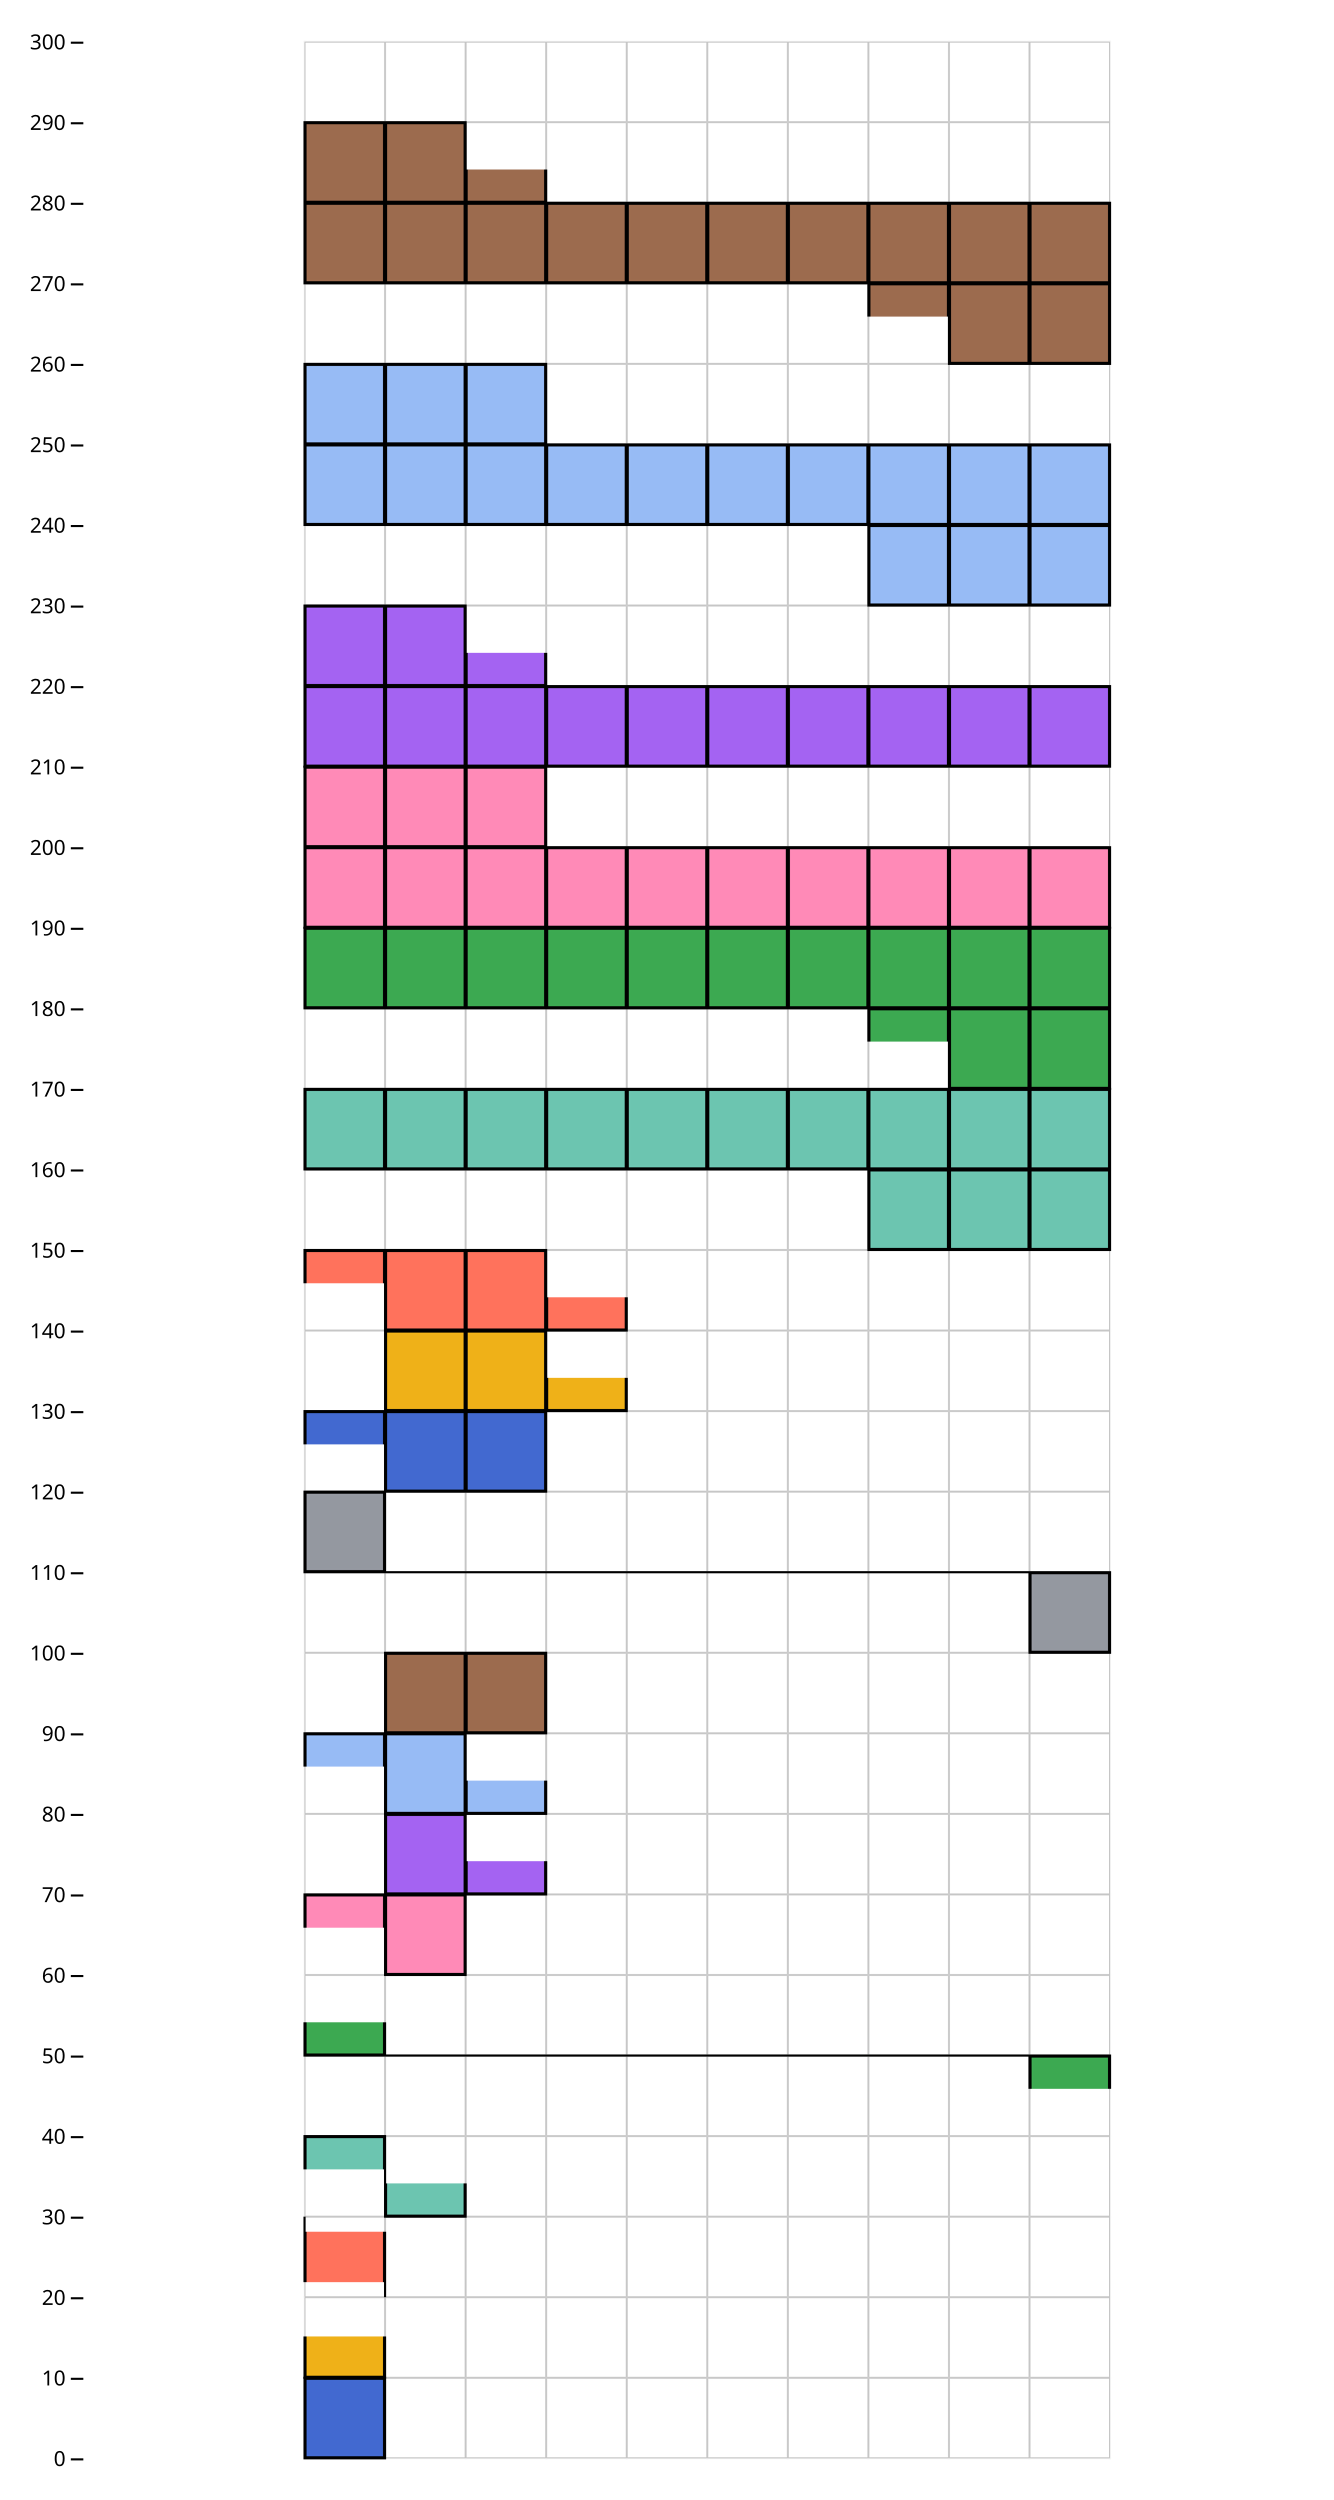
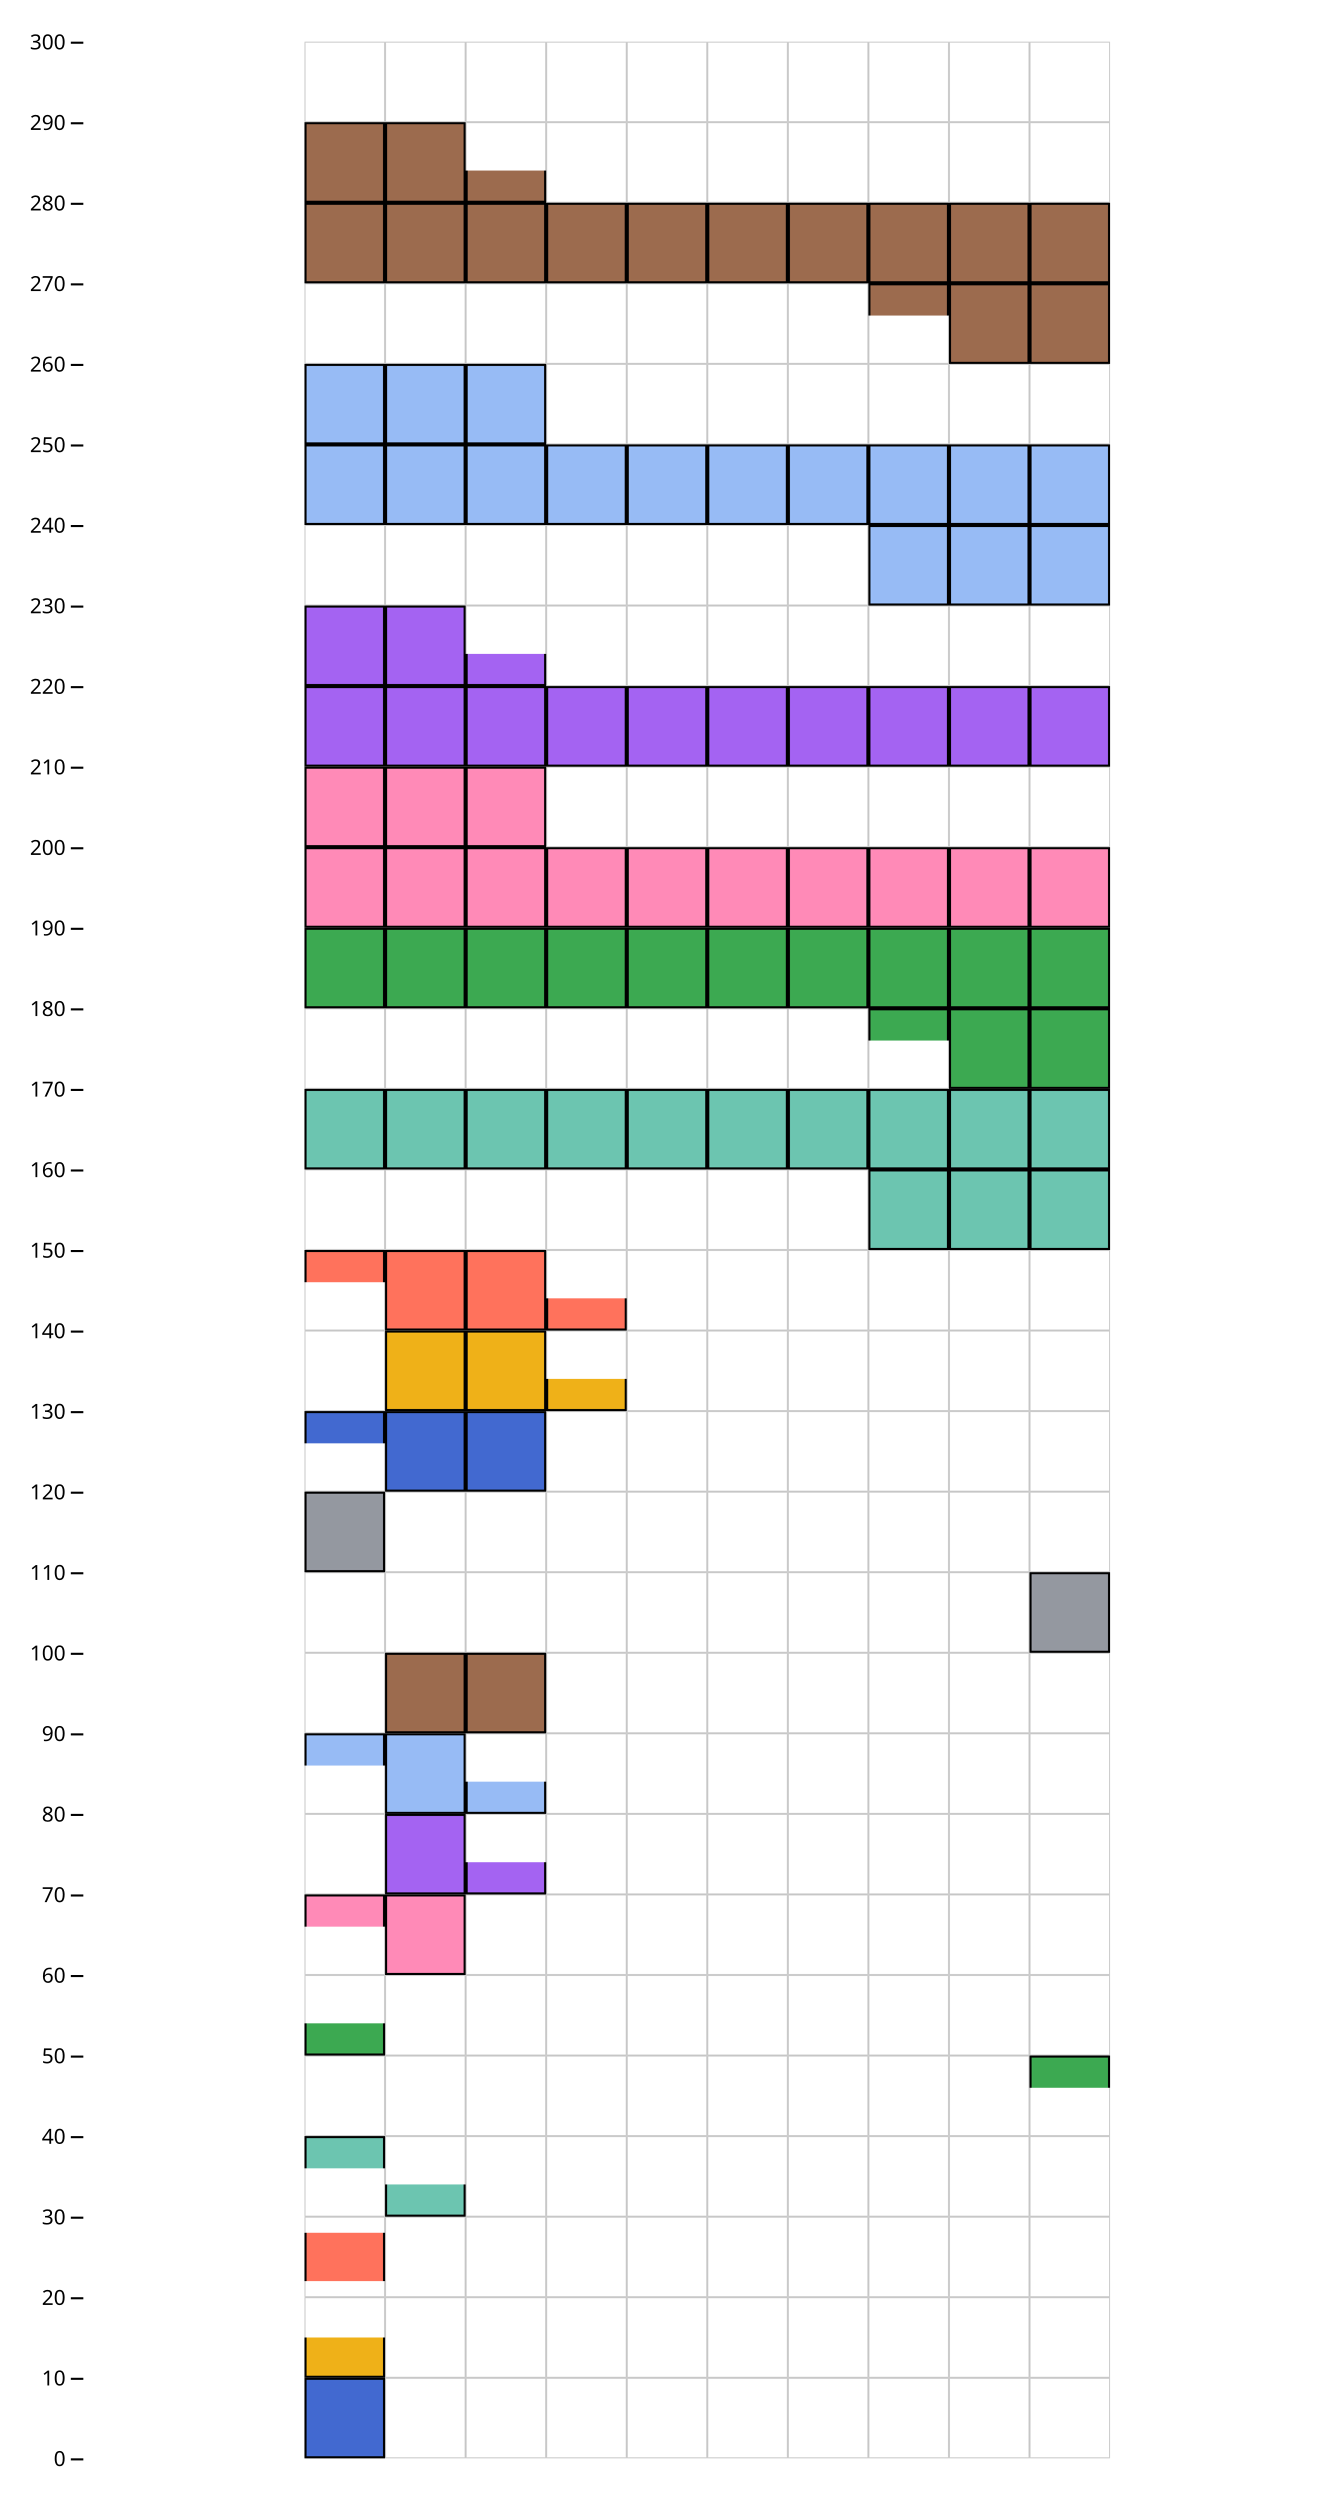
<svg xmlns="http://www.w3.org/2000/svg" class="plot" fill="currentColor" font-family="system-ui, sans-serif" font-size="10" text-anchor="middle" width="640" height="1200" viewBox="0 0 640 1200">
  <style>
    :where(.plot) {
      --plot-background: white;
      display: block;
      height: auto;
      height: intrinsic;
      max-width: 100%;
    }

    :where(.plot text),
    :where(.plot tspan) {
      white-space: pre;
    }
  </style>
  <g aria-label="y-axis tick" aria-hidden="true" fill="none" stroke="currentColor" transform="translate(0,0.5)">
    <path transform="translate(40,1180)" d="M0,0L-6,0" />
    <path transform="translate(40,1141.333)" d="M0,0L-6,0" />
    <path transform="translate(40,1102.667)" d="M0,0L-6,0" />
    <path transform="translate(40,1064)" d="M0,0L-6,0" />
    <path transform="translate(40,1025.333)" d="M0,0L-6,0" />
    <path transform="translate(40,986.6667)" d="M0,0L-6,0" />
    <path transform="translate(40,948)" d="M0,0L-6,0" />
    <path transform="translate(40,909.3333)" d="M0,0L-6,0" />
    <path transform="translate(40,870.6667)" d="M0,0L-6,0" />
    <path transform="translate(40,832)" d="M0,0L-6,0" />
    <path transform="translate(40,793.3333)" d="M0,0L-6,0" />
    <path transform="translate(40,754.6667)" d="M0,0L-6,0" />
    <path transform="translate(40,716)" d="M0,0L-6,0" />
    <path transform="translate(40,677.3333)" d="M0,0L-6,0" />
    <path transform="translate(40,638.6667)" d="M0,0L-6,0" />
    <path transform="translate(40,600)" d="M0,0L-6,0" />
    <path transform="translate(40,561.3333)" d="M0,0L-6,0" />
    <path transform="translate(40,522.6667)" d="M0,0L-6,0" />
    <path transform="translate(40,484)" d="M0,0L-6,0" />
    <path transform="translate(40,445.3333)" d="M0,0L-6,0" />
    <path transform="translate(40,406.6667)" d="M0,0L-6,0" />
    <path transform="translate(40,368)" d="M0,0L-6,0" />
    <path transform="translate(40,329.3333)" d="M0,0L-6,0" />
    <path transform="translate(40,290.6667)" d="M0,0L-6,0" />
    <path transform="translate(40,252)" d="M0,0L-6,0" />
    <path transform="translate(40,213.3333)" d="M0,0L-6,0" />
    <path transform="translate(40,174.6667)" d="M0,0L-6,0" />
    <path transform="translate(40,136)" d="M0,0L-6,0" />
    <path transform="translate(40,97.33333)" d="M0,0L-6,0" />
    <path transform="translate(40,58.66667)" d="M0,0L-6,0" />
    <path transform="translate(40,20)" d="M0,0L-6,0" />
  </g>
  <g aria-label="y-axis tick label" text-anchor="end" font-variant="tabular-nums" transform="translate(-8.5,0.5)">
    <text y="0.32em" transform="translate(40,1180)">0</text>
    <text y="0.32em" transform="translate(40,1141.333)">10</text>
    <text y="0.32em" transform="translate(40,1102.667)">20</text>
    <text y="0.32em" transform="translate(40,1064)">30</text>
    <text y="0.32em" transform="translate(40,1025.333)">40</text>
    <text y="0.32em" transform="translate(40,986.6667)">50</text>
    <text y="0.32em" transform="translate(40,948)">60</text>
    <text y="0.32em" transform="translate(40,909.3333)">70</text>
    <text y="0.32em" transform="translate(40,870.6667)">80</text>
    <text y="0.32em" transform="translate(40,832)">90</text>
    <text y="0.32em" transform="translate(40,793.3333)">100</text>
    <text y="0.32em" transform="translate(40,754.6667)">110</text>
    <text y="0.32em" transform="translate(40,716)">120</text>
    <text y="0.32em" transform="translate(40,677.3333)">130</text>
    <text y="0.32em" transform="translate(40,638.6667)">140</text>
    <text y="0.32em" transform="translate(40,600)">150</text>
    <text y="0.32em" transform="translate(40,561.3333)">160</text>
    <text y="0.32em" transform="translate(40,522.6667)">170</text>
    <text y="0.32em" transform="translate(40,484)">180</text>
    <text y="0.32em" transform="translate(40,445.3333)">190</text>
    <text y="0.32em" transform="translate(40,406.6667)">200</text>
    <text y="0.32em" transform="translate(40,368)">210</text>
    <text y="0.32em" transform="translate(40,329.3333)">220</text>
    <text y="0.32em" transform="translate(40,290.6667)">230</text>
    <text y="0.32em" transform="translate(40,252)">240</text>
    <text y="0.32em" transform="translate(40,213.3333)">250</text>
    <text y="0.32em" transform="translate(40,174.6667)">260</text>
    <text y="0.32em" transform="translate(40,136)">270</text>
    <text y="0.32em" transform="translate(40,97.33333)">280</text>
    <text y="0.32em" transform="translate(40,58.66667)">290</text>
    <text y="0.32em" transform="translate(40,20)">300</text>
  </g>
  <g aria-label="waffle" fill="none" stroke="currentColor" stroke-opacity="0.2">
    <pattern width="38.667" height="38.667" patternUnits="userSpaceOnUse" id="plot-pattern-1">
      <rect x="0" y="0" width="38.667" height="38.667" />
    </pattern>
-     <path transform="translate(146.1667,1180)" d="M0,0L0,0L0,0L0,0L0,0L386.667,0L386.667,-1160L0,-1160L0,-1160L0,-1160Z" fill="url(#plot-pattern-1)" stroke="url(#plot-pattern-1)" />
+     <path transform="translate(146.1667,1180)" d="M0,0L0,0L0,0L0,0L0,0L386.667,0L386.667,-1160L0,-1160L0,-1160L0,-1160Z" fill="url(#plot-pattern-1)" stroke="none" />
  </g>
  <g aria-label="waffle" stroke="black">
    <pattern width="38.667" height="38.667" patternUnits="userSpaceOnUse" id="plot-pattern-2">
      <rect x="0.5" y="0.5" width="37.667" height="37.667" fill="#4269d0" />
    </pattern>
-     <path transform="translate(146.1667,1180)" d="M0,0L0,0L0,0L0,0L0,0L38.667,0L38.667,0L38.667,0L38.667,-38.667L0,-38.667Z" fill="url(#plot-pattern-2)" stroke="url(#plot-pattern-2)" />
+     <path transform="translate(146.1667,1180)" d="M0,0L0,0L0,0L0,0L0,0L38.667,0L38.667,0L38.667,0L38.667,-38.667L0,-38.667Z" fill="url(#plot-pattern-2)" stroke="none" />
  </g>
  <g aria-label="waffle" stroke="black">
    <pattern width="38.667" height="38.667" patternUnits="userSpaceOnUse" id="plot-pattern-3">
      <rect x="0.5" y="0.5" width="37.667" height="37.667" fill="#efb118" />
    </pattern>
-     <path transform="translate(146.1667,1180)" d="M0,-38.667L0,-38.667L0,-38.667L0,-38.667L0,-38.667L38.667,-38.667L38.667,-58L0,-58Z" fill="url(#plot-pattern-3)" stroke="url(#plot-pattern-3)" />
+     <path transform="translate(146.1667,1180)" d="M0,-38.667L0,-38.667L0,-38.667L0,-38.667L0,-38.667L38.667,-38.667L38.667,-58L0,-58Z" fill="url(#plot-pattern-3)" stroke="none" />
  </g>
  <g aria-label="waffle" stroke="black">
    <pattern width="38.667" height="38.667" patternUnits="userSpaceOnUse" id="plot-pattern-4">
      <rect x="0.5" y="0.5" width="37.667" height="37.667" fill="#ff725c" />
    </pattern>
-     <path transform="translate(146.1667,1180)" d="M0,-116L0,-85.067L38.667,-85.067L38.667,-77.333L38.667,-77.333L38.667,-108.267L0,-108.267Z" fill="url(#plot-pattern-4)" stroke="url(#plot-pattern-4)" />
+     <path transform="translate(146.1667,1180)" d="M0,-116L0,-85.067L38.667,-85.067L38.667,-77.333L38.667,-77.333L38.667,-108.267L0,-108.267Z" fill="url(#plot-pattern-4)" stroke="none" />
  </g>
  <g aria-label="waffle" stroke="black">
    <pattern width="38.667" height="38.667" patternUnits="userSpaceOnUse" id="plot-pattern-5">
      <rect x="0.5" y="0.5" width="37.667" height="37.667" fill="#6cc5b0" />
    </pattern>
-     <path transform="translate(146.1667,1180)" d="M0,-154.667L0,-139.2L38.667,-139.2L38.667,-116L77.333,-116L77.333,-131.467L38.667,-131.467L38.667,-154.667Z" fill="url(#plot-pattern-5)" stroke="url(#plot-pattern-5)" />
+     <path transform="translate(146.1667,1180)" d="M0,-154.667L0,-139.2L38.667,-139.2L38.667,-116L77.333,-116L77.333,-131.467L38.667,-131.467L38.667,-154.667Z" fill="url(#plot-pattern-5)" stroke="none" />
  </g>
  <g aria-label="waffle" stroke="black">
    <pattern width="38.667" height="38.667" patternUnits="userSpaceOnUse" id="plot-pattern-6">
      <rect x="0.5" y="0.5" width="37.667" height="37.667" fill="#3ca951" />
    </pattern>
-     <path transform="translate(146.1667,1180)" d="M0,-193.333L348,-193.333L348,-177.867L386.667,-177.867L386.667,-193.333L38.667,-193.333L38.667,-208.8L0,-208.8Z" fill="url(#plot-pattern-6)" stroke="url(#plot-pattern-6)" />
+     <path transform="translate(146.1667,1180)" d="M0,-193.333L348,-193.333L348,-177.867L386.667,-177.867L386.667,-193.333L38.667,-193.333L38.667,-208.8L0,-208.8Z" fill="url(#plot-pattern-6)" stroke="none" />
  </g>
  <g aria-label="waffle" stroke="black">
    <pattern width="38.667" height="38.667" patternUnits="userSpaceOnUse" id="plot-pattern-7">
      <rect x="0.5" y="0.5" width="37.667" height="37.667" fill="#ff8ab7" />
    </pattern>
-     <path transform="translate(146.1667,1180)" d="M0,-270.667L0,-255.2L38.667,-255.2L38.667,-232L77.333,-232L77.333,-232L77.333,-232L77.333,-270.667Z" fill="url(#plot-pattern-7)" stroke="url(#plot-pattern-7)" />
+     <path transform="translate(146.1667,1180)" d="M0,-270.667L0,-255.2L38.667,-255.2L38.667,-232L77.333,-232L77.333,-232L77.333,-232L77.333,-270.667Z" fill="url(#plot-pattern-7)" stroke="none" />
  </g>
  <g aria-label="waffle" stroke="black">
    <pattern width="38.667" height="38.667" patternUnits="userSpaceOnUse" id="plot-pattern-8">
      <rect x="0.5" y="0.5" width="37.667" height="37.667" fill="#a463f2" />
    </pattern>
-     <path transform="translate(146.1667,1180)" d="M38.667,-309.333L38.667,-270.667L38.667,-270.667L38.667,-270.667L116,-270.667L116,-286.133L77.333,-286.133L77.333,-309.333Z" fill="url(#plot-pattern-8)" stroke="url(#plot-pattern-8)" />
+     <path transform="translate(146.1667,1180)" d="M38.667,-309.333L38.667,-270.667L38.667,-270.667L38.667,-270.667L116,-270.667L116,-286.133L77.333,-286.133L77.333,-309.333Z" fill="url(#plot-pattern-8)" stroke="none" />
  </g>
  <g aria-label="waffle" stroke="black">
    <pattern width="38.667" height="38.667" patternUnits="userSpaceOnUse" id="plot-pattern-9">
      <rect x="0.5" y="0.5" width="37.667" height="37.667" fill="#97bbf5" />
    </pattern>
-     <path transform="translate(146.1667,1180)" d="M0,-348L0,-332.533L38.667,-332.533L38.667,-309.333L116,-309.333L116,-324.8L77.333,-324.8L77.333,-348Z" fill="url(#plot-pattern-9)" stroke="url(#plot-pattern-9)" />
+     <path transform="translate(146.1667,1180)" d="M0,-348L0,-332.533L38.667,-332.533L38.667,-309.333L116,-309.333L116,-324.8L77.333,-324.8L77.333,-348Z" fill="url(#plot-pattern-9)" stroke="none" />
  </g>
  <g aria-label="waffle" stroke="black">
    <pattern width="38.667" height="38.667" patternUnits="userSpaceOnUse" id="plot-pattern-10">
      <rect x="0.5" y="0.5" width="37.667" height="37.667" fill="#9c6b4e" />
    </pattern>
-     <path transform="translate(146.1667,1180)" d="M38.667,-386.667L38.667,-348L38.667,-348L38.667,-348L116,-348L116,-348L116,-348L116,-386.667Z" fill="url(#plot-pattern-10)" stroke="url(#plot-pattern-10)" />
+     <path transform="translate(146.1667,1180)" d="M38.667,-386.667L38.667,-348L38.667,-348L38.667,-348L116,-348L116,-348L116,-348L116,-386.667Z" fill="url(#plot-pattern-10)" stroke="none" />
  </g>
  <g aria-label="waffle" stroke="black">
    <pattern width="38.667" height="38.667" patternUnits="userSpaceOnUse" id="plot-pattern-11">
      <rect x="0.5" y="0.5" width="37.667" height="37.667" fill="#9498a0" />
    </pattern>
-     <path transform="translate(146.1667,1180)" d="M0,-425.333L348,-425.333L348,-386.667L348,-386.667L348,-386.667L386.667,-386.667L386.667,-425.333L38.667,-425.333L38.667,-425.333L38.667,-425.333L38.667,-464L0,-464Z" fill="url(#plot-pattern-11)" stroke="url(#plot-pattern-11)" />
+     <path transform="translate(146.1667,1180)" d="M0,-425.333L348,-425.333L348,-386.667L348,-386.667L348,-386.667L386.667,-386.667L386.667,-425.333L38.667,-425.333L38.667,-425.333L38.667,-425.333L38.667,-464L0,-464Z" fill="url(#plot-pattern-11)" stroke="none" />
  </g>
  <g aria-label="waffle" stroke="black">
    <pattern width="38.667" height="38.667" patternUnits="userSpaceOnUse" id="plot-pattern-12">
      <rect x="0.5" y="0.5" width="37.667" height="37.667" fill="#4269d0" />
    </pattern>
-     <path transform="translate(146.1667,1180)" d="M0,-502.667L0,-487.2L38.667,-487.2L38.667,-464L116,-464L116,-464L116,-464L116,-502.667Z" fill="url(#plot-pattern-12)" stroke="url(#plot-pattern-12)" />
+     <path transform="translate(146.1667,1180)" d="M0,-502.667L0,-487.2L38.667,-487.2L38.667,-464L116,-464L116,-464L116,-464L116,-502.667Z" fill="url(#plot-pattern-12)" stroke="none" />
  </g>
  <g aria-label="waffle" stroke="black">
    <pattern width="38.667" height="38.667" patternUnits="userSpaceOnUse" id="plot-pattern-13">
      <rect x="0.5" y="0.5" width="37.667" height="37.667" fill="#efb118" />
    </pattern>
-     <path transform="translate(146.1667,1180)" d="M38.667,-541.333L38.667,-502.667L38.667,-502.667L38.667,-502.667L154.667,-502.667L154.667,-518.133L116,-518.133L116,-541.333Z" fill="url(#plot-pattern-13)" stroke="url(#plot-pattern-13)" />
+     <path transform="translate(146.1667,1180)" d="M38.667,-541.333L38.667,-502.667L38.667,-502.667L38.667,-502.667L154.667,-502.667L154.667,-518.133L116,-518.133L116,-541.333Z" fill="url(#plot-pattern-13)" stroke="none" />
  </g>
  <g aria-label="waffle" stroke="black">
    <pattern width="38.667" height="38.667" patternUnits="userSpaceOnUse" id="plot-pattern-14">
      <rect x="0.5" y="0.5" width="37.667" height="37.667" fill="#ff725c" />
    </pattern>
-     <path transform="translate(146.1667,1180)" d="M0,-580L0,-564.533L38.667,-564.533L38.667,-541.333L154.667,-541.333L154.667,-556.8L116,-556.8L116,-580Z" fill="url(#plot-pattern-14)" stroke="url(#plot-pattern-14)" />
+     <path transform="translate(146.1667,1180)" d="M0,-580L0,-564.533L38.667,-564.533L38.667,-541.333L154.667,-541.333L154.667,-556.8L116,-556.8L116,-580Z" fill="url(#plot-pattern-14)" stroke="none" />
  </g>
  <g aria-label="waffle" stroke="black">
    <pattern width="38.667" height="38.667" patternUnits="userSpaceOnUse" id="plot-pattern-15">
      <rect x="0.5" y="0.5" width="37.667" height="37.667" fill="#6cc5b0" />
    </pattern>
-     <path transform="translate(146.1667,1180)" d="M0,-618.667L270.667,-618.667L270.667,-580L270.667,-580L270.667,-580L386.667,-580L386.667,-657.333L0,-657.333L0,-657.333L0,-657.333Z" fill="url(#plot-pattern-15)" stroke="url(#plot-pattern-15)" />
+     <path transform="translate(146.1667,1180)" d="M0,-618.667L270.667,-618.667L270.667,-580L270.667,-580L270.667,-580L386.667,-580L386.667,-657.333L0,-657.333L0,-657.333L0,-657.333Z" fill="url(#plot-pattern-15)" stroke="none" />
  </g>
  <g aria-label="waffle" stroke="black">
    <pattern width="38.667" height="38.667" patternUnits="userSpaceOnUse" id="plot-pattern-16">
      <rect x="0.5" y="0.5" width="37.667" height="37.667" fill="#3ca951" />
    </pattern>
-     <path transform="translate(146.1667,1180)" d="M0,-696L270.667,-696L270.667,-680.533L309.333,-680.533L309.333,-657.333L386.667,-657.333L386.667,-734.667L0,-734.667L0,-734.667L0,-734.667Z" fill="url(#plot-pattern-16)" stroke="url(#plot-pattern-16)" />
+     <path transform="translate(146.1667,1180)" d="M0,-696L270.667,-696L270.667,-680.533L309.333,-680.533L309.333,-657.333L386.667,-657.333L386.667,-734.667L0,-734.667L0,-734.667L0,-734.667Z" fill="url(#plot-pattern-16)" stroke="none" />
  </g>
  <g aria-label="waffle" stroke="black">
    <pattern width="38.667" height="38.667" patternUnits="userSpaceOnUse" id="plot-pattern-17">
      <rect x="0.5" y="0.5" width="37.667" height="37.667" fill="#ff8ab7" />
    </pattern>
-     <path transform="translate(146.1667,1180)" d="M0,-734.667L0,-734.667L0,-734.667L0,-734.667L0,-734.667L386.667,-734.667L386.667,-773.333L116,-773.333L116,-773.333L116,-773.333L116,-812L0,-812Z" fill="url(#plot-pattern-17)" stroke="url(#plot-pattern-17)" />
+     <path transform="translate(146.1667,1180)" d="M0,-734.667L0,-734.667L0,-734.667L0,-734.667L0,-734.667L386.667,-734.667L386.667,-773.333L116,-773.333L116,-773.333L116,-773.333L116,-812L0,-812Z" fill="url(#plot-pattern-17)" stroke="none" />
  </g>
  <g aria-label="waffle" stroke="black">
    <pattern width="38.667" height="38.667" patternUnits="userSpaceOnUse" id="plot-pattern-18">
      <rect x="0.5" y="0.5" width="37.667" height="37.667" fill="#a463f2" />
    </pattern>
-     <path transform="translate(146.1667,1180)" d="M0,-812L0,-812L0,-812L0,-812L0,-812L386.667,-812L386.667,-850.667L116,-850.667L116,-866.133L77.333,-866.133L77.333,-889.333L0,-889.333Z" fill="url(#plot-pattern-18)" stroke="url(#plot-pattern-18)" />
+     <path transform="translate(146.1667,1180)" d="M0,-812L0,-812L0,-812L0,-812L0,-812L386.667,-812L386.667,-850.667L116,-850.667L116,-866.133L77.333,-866.133L77.333,-889.333L0,-889.333Z" fill="url(#plot-pattern-18)" stroke="none" />
  </g>
  <g aria-label="waffle" stroke="black">
    <pattern width="38.667" height="38.667" patternUnits="userSpaceOnUse" id="plot-pattern-19">
      <rect x="0.5" y="0.5" width="37.667" height="37.667" fill="#97bbf5" />
    </pattern>
-     <path transform="translate(146.1667,1180)" d="M0,-928L270.667,-928L270.667,-889.333L270.667,-889.333L270.667,-889.333L386.667,-889.333L386.667,-966.667L116,-966.667L116,-966.667L116,-966.667L116,-1005.333L0,-1005.333Z" fill="url(#plot-pattern-19)" stroke="url(#plot-pattern-19)" />
+     <path transform="translate(146.1667,1180)" d="M0,-928L270.667,-928L270.667,-889.333L270.667,-889.333L270.667,-889.333L386.667,-889.333L386.667,-966.667L116,-966.667L116,-966.667L116,-966.667L116,-1005.333L0,-1005.333Z" fill="url(#plot-pattern-19)" stroke="none" />
  </g>
  <g aria-label="waffle" stroke="black">
    <pattern width="38.667" height="38.667" patternUnits="userSpaceOnUse" id="plot-pattern-20">
      <rect x="0.5" y="0.5" width="37.667" height="37.667" fill="#9c6b4e" />
    </pattern>
-     <path transform="translate(146.1667,1180)" d="M0,-1044L270.667,-1044L270.667,-1028.533L309.333,-1028.533L309.333,-1005.333L386.667,-1005.333L386.667,-1082.667L116,-1082.667L116,-1098.133L77.333,-1098.133L77.333,-1121.333L0,-1121.333Z" fill="url(#plot-pattern-20)" stroke="url(#plot-pattern-20)" />
+     <path transform="translate(146.1667,1180)" d="M0,-1044L270.667,-1044L270.667,-1028.533L309.333,-1028.533L309.333,-1005.333L386.667,-1005.333L386.667,-1082.667L116,-1082.667L116,-1098.133L77.333,-1098.133L77.333,-1121.333L0,-1121.333Z" fill="url(#plot-pattern-20)" stroke="none" />
  </g>
</svg>
